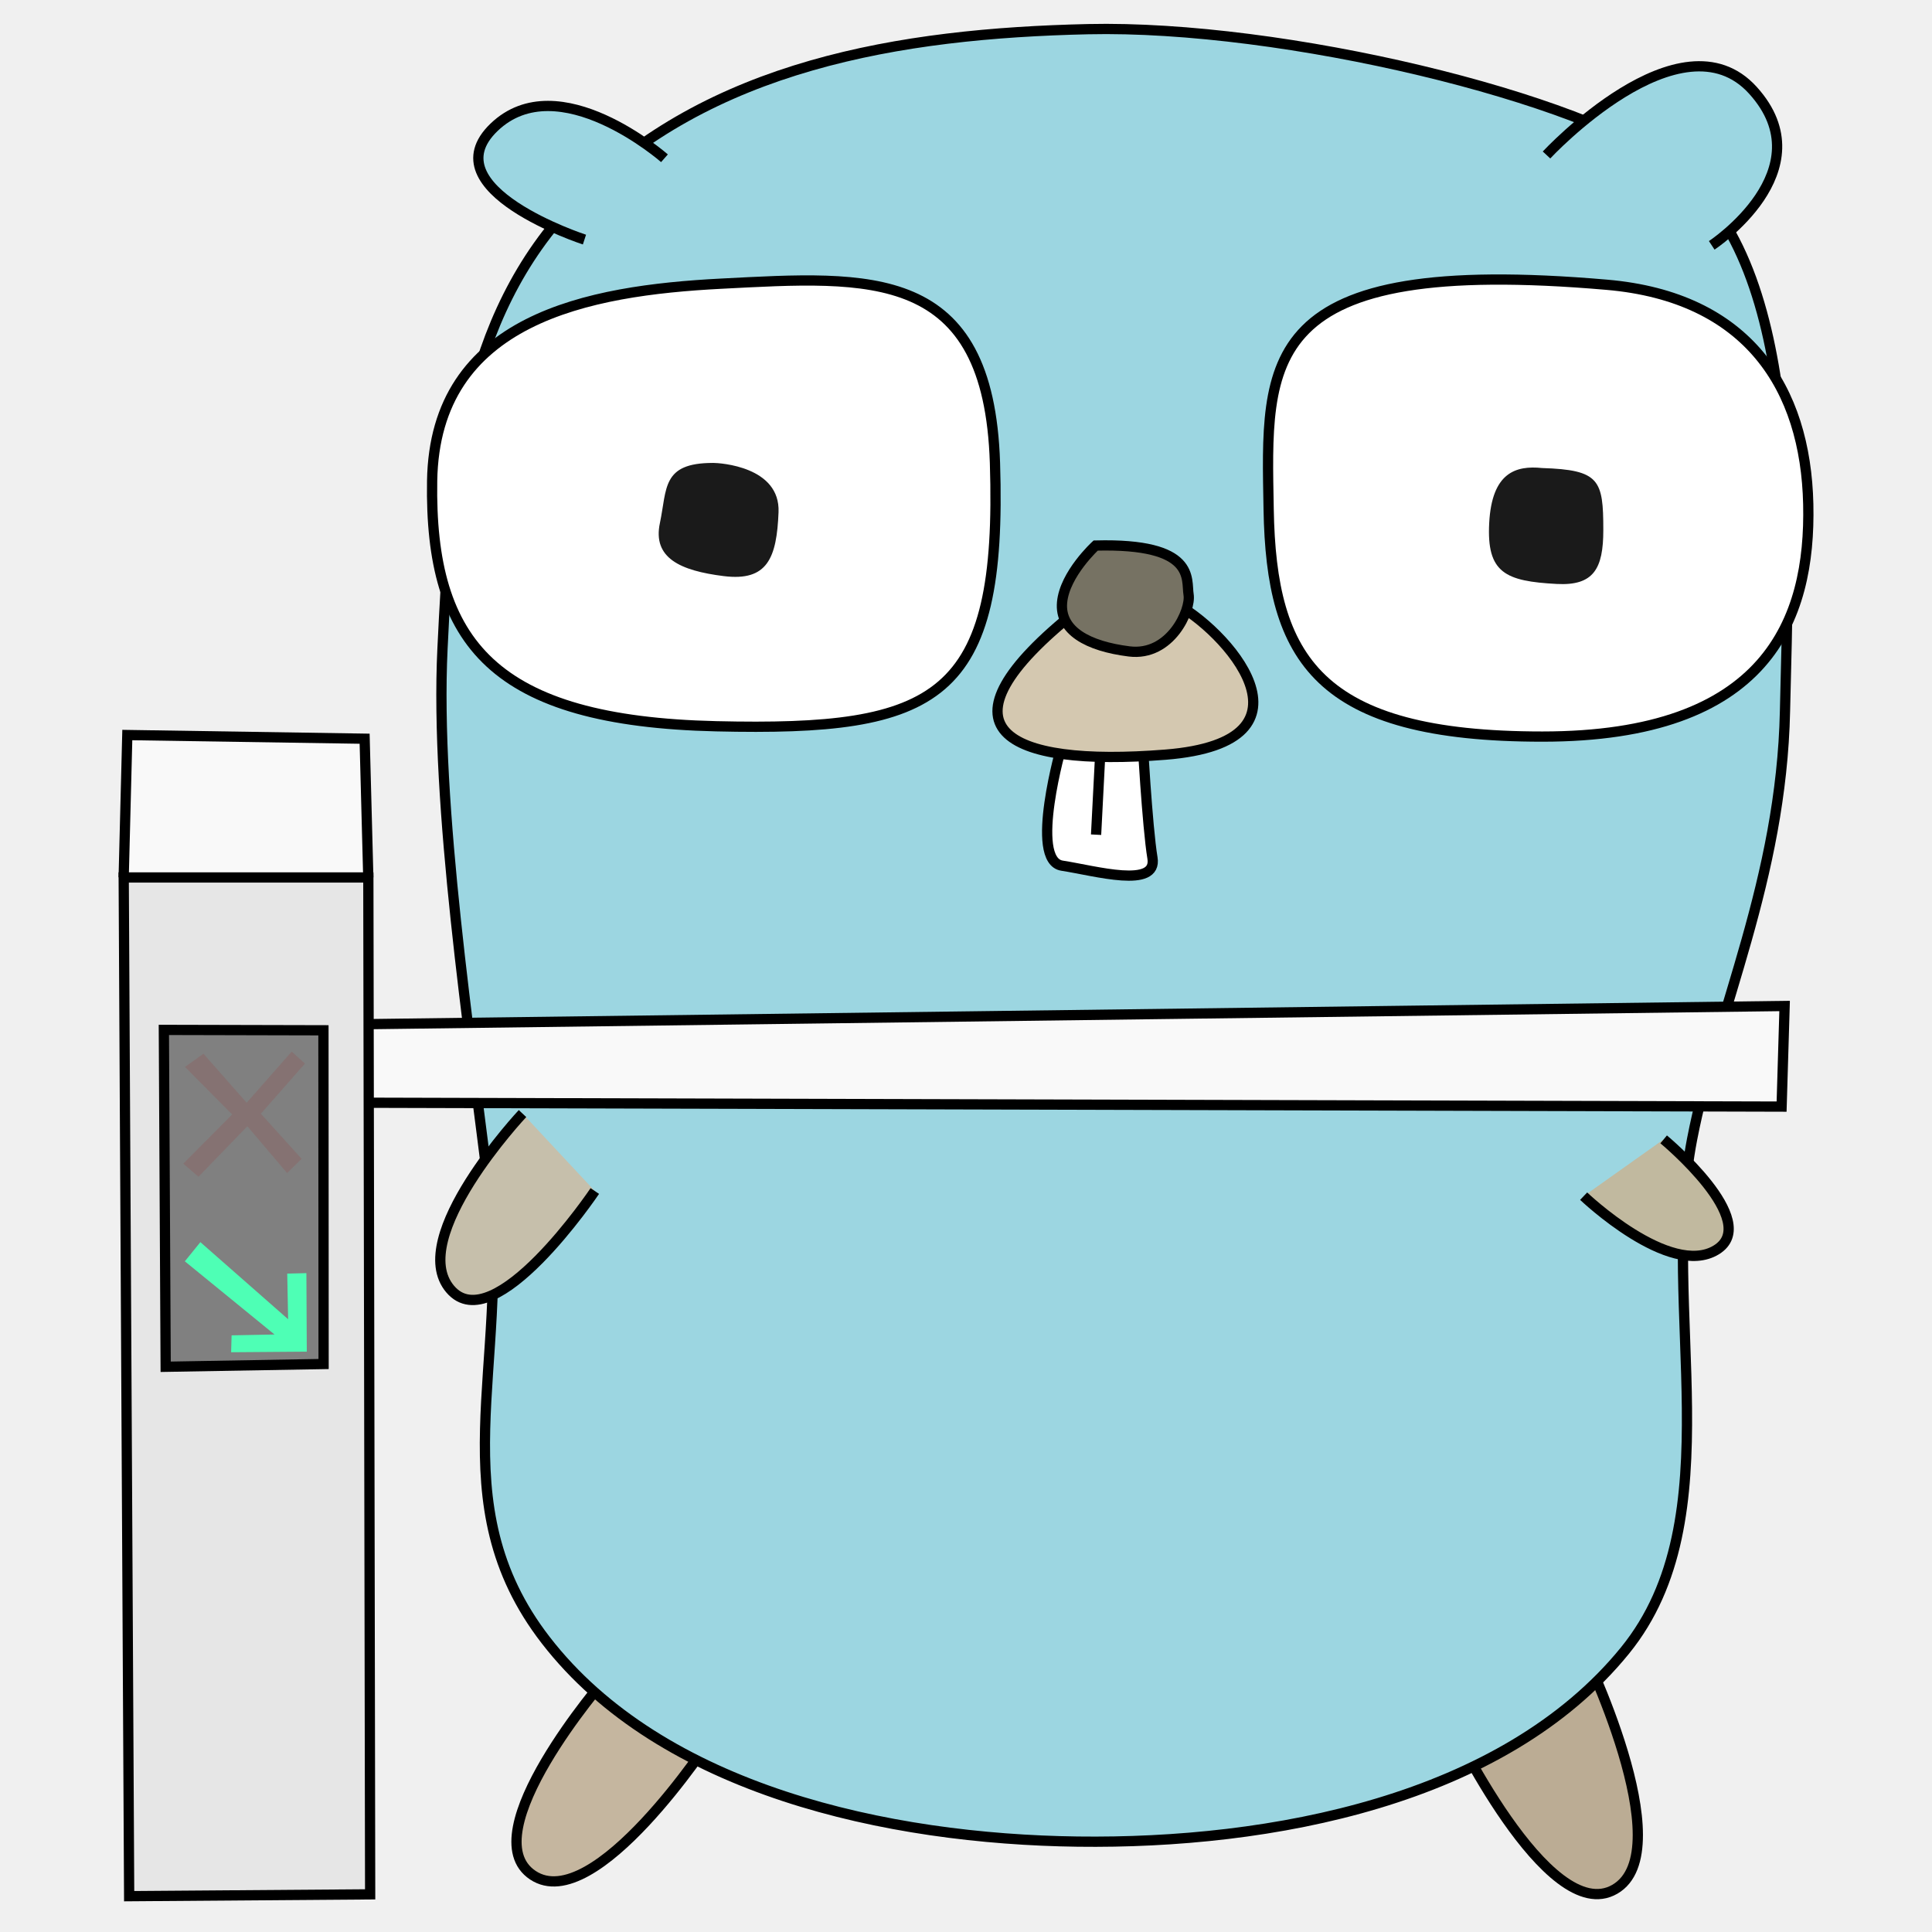
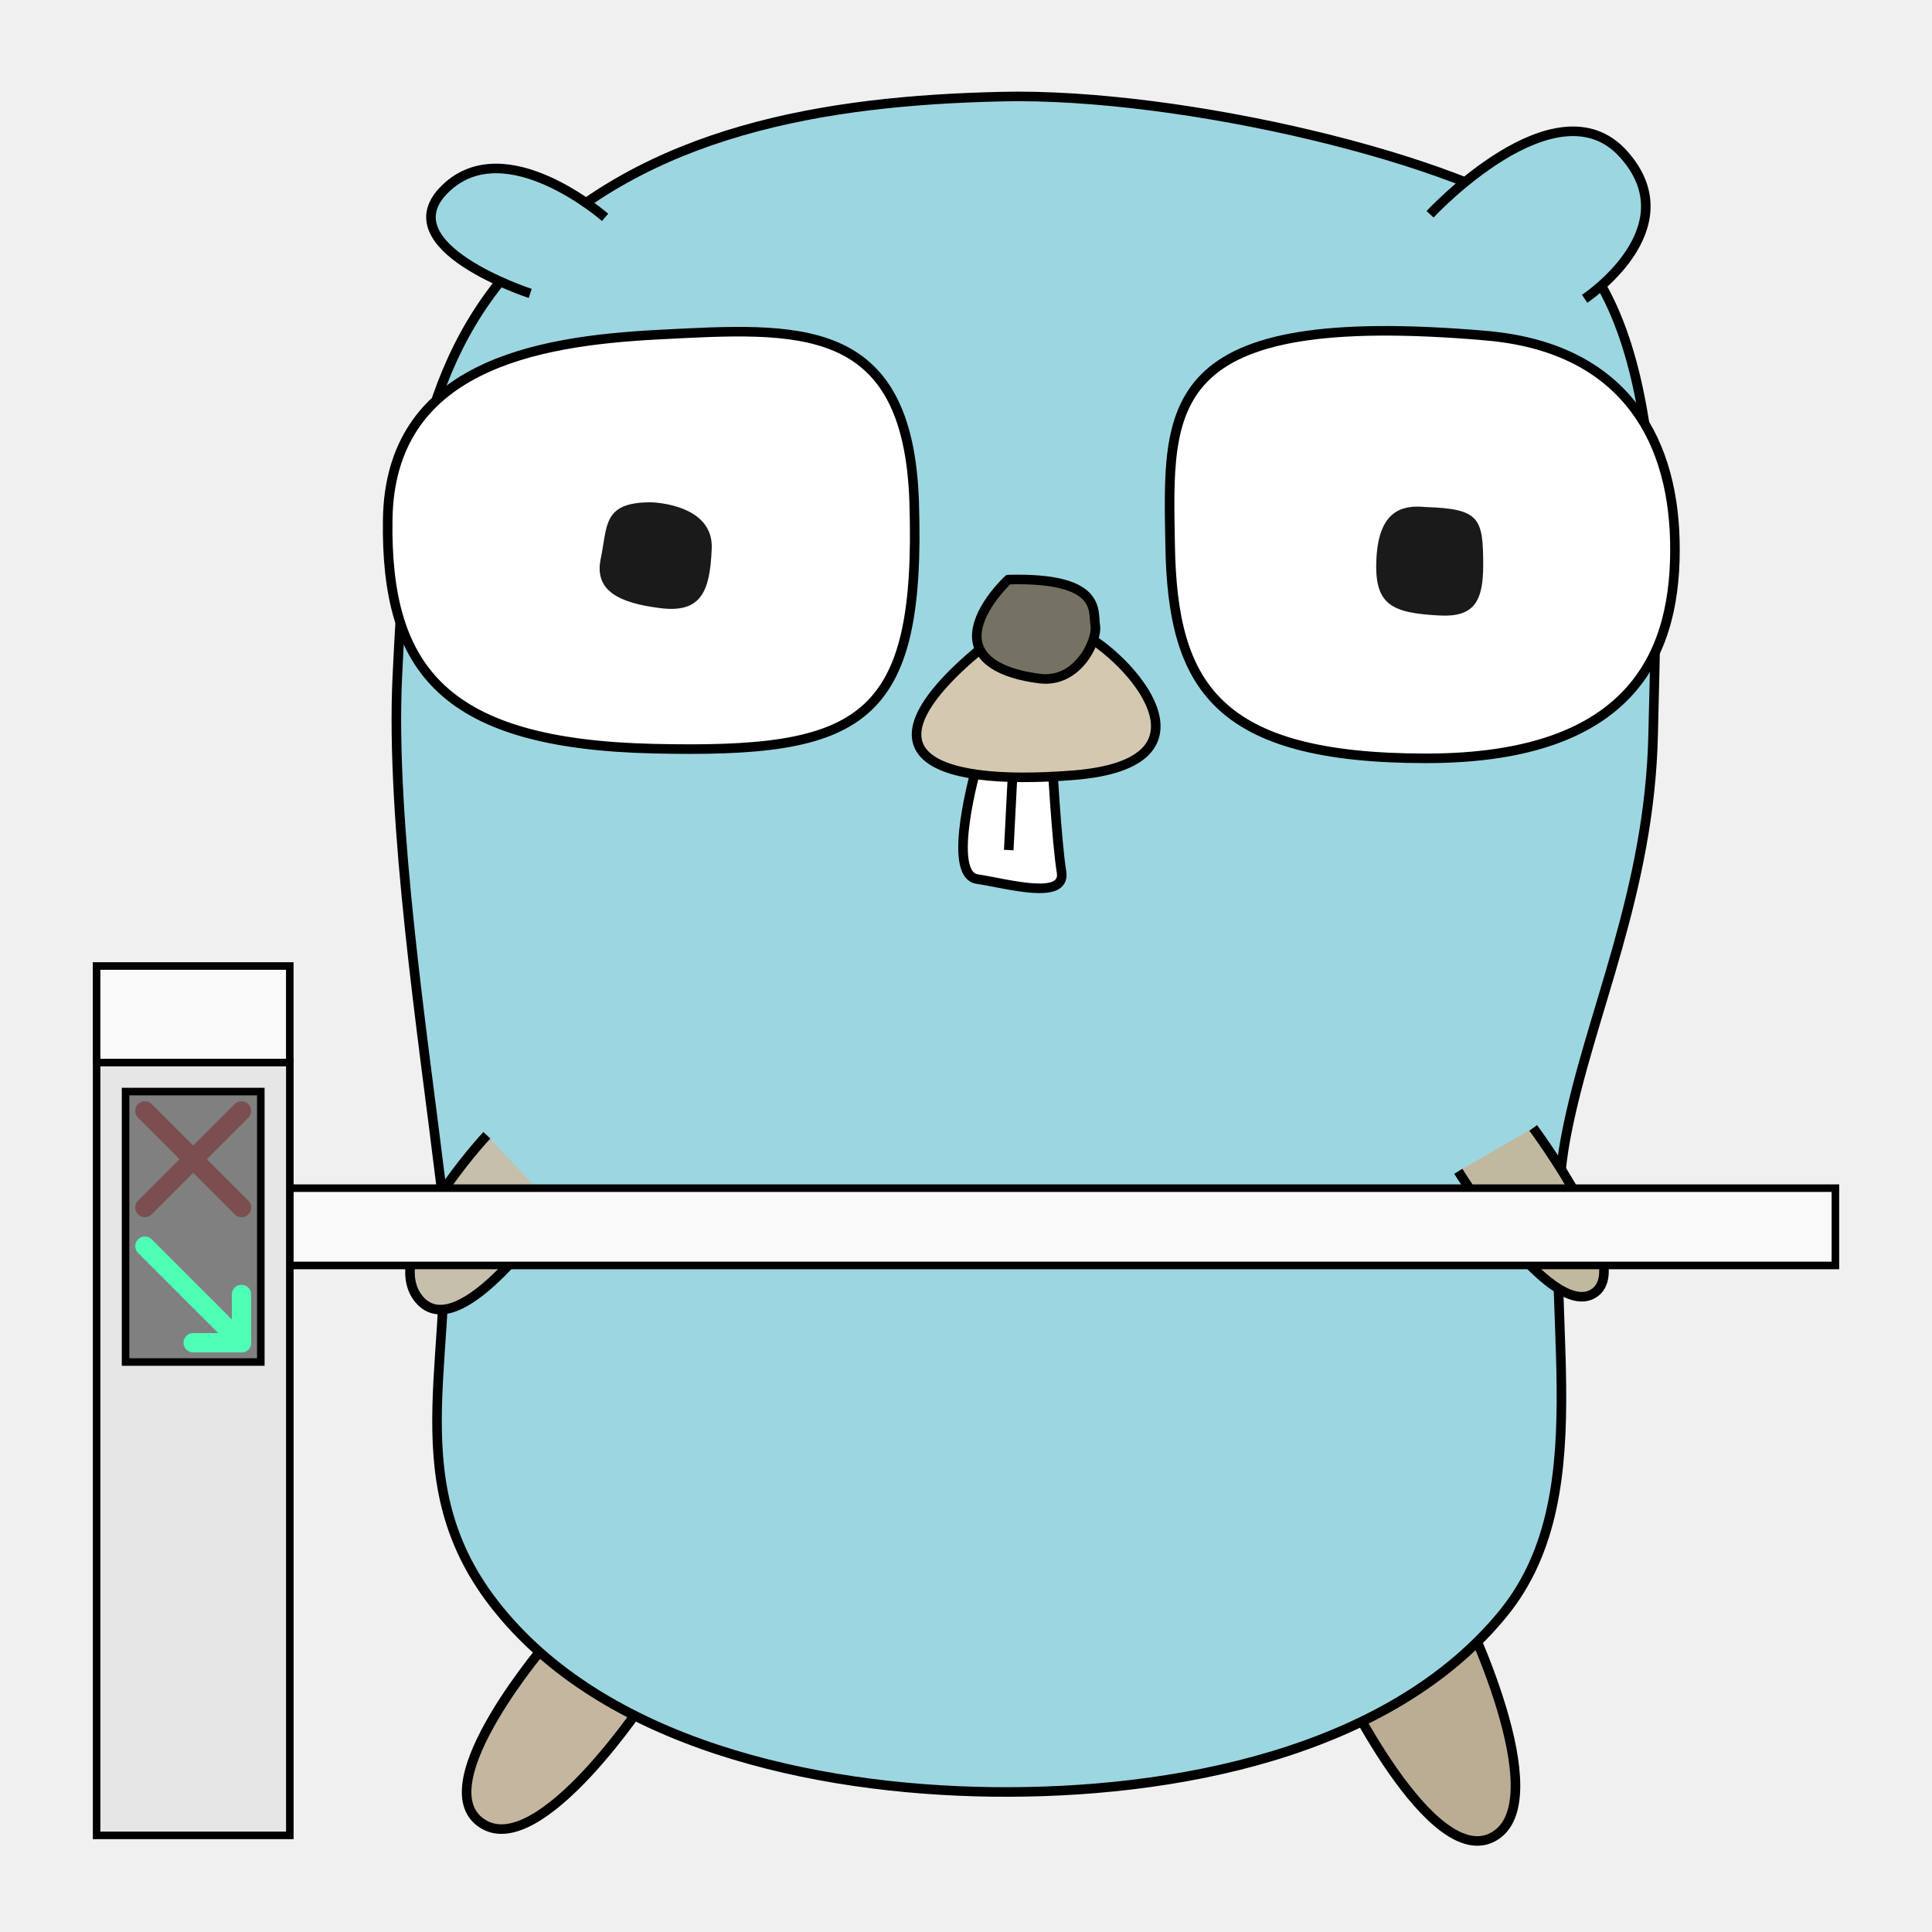
- <svg xmlns="http://www.w3.org/2000/svg" width="50mm" height="50mm" version="1.1" viewBox="0 0 50 50">
-   <g transform="translate(-26.3664,-108.4003)">
-     <g fill-rule="evenodd" stroke="#000" stroke-width=".265px">
-       <path d="m42.027 151.852s-3.475 4.009-1.871 5.078 4.61-3.541 4.61-3.541z" fill="#c5b69f" />
-       <path d="m63.876 152.921s2.544 5.376 4.281 4.374c1.737-1.002-0.873-6.312-0.873-6.312z" fill="#bbac94" />
-       <path d="m54.522 109.155c5.048-0.114 12.81 1.761 15.234 3.608 3.328 2.535 2.9 9.645 2.806 14.032-0.093 4.387-1.76 7.75-2.405 11.092-0.844 4.367 1.069 9.779-1.737 13.23-3.155 3.88-9.165 5.01-14.165 4.944-4.906-0.064-10.762-1.332-13.764-5.212-2.77-3.579-0.926-7.133-1.47-11.626-0.486-4.015-1.4-9.992-1.203-14.032 0.209-4.295 0.463-8.556 3.475-11.626 3.412-3.479 8.359-4.3 13.23-4.41z" fill="#9cd6e1" />
-       <path d="m39.889 137.219s-3.007 3.207-1.871 4.544c1.136 1.336 3.742-2.539 3.742-2.539" fill="#c6bfab" />
-       <path d="m67.351 139.357s2.229 2.126 3.432 1.391c1.203-0.735-1.361-2.861-1.361-2.861" fill="#c1b99f" />
-     </g>
-     <g fill="#fff" fill-rule="evenodd" stroke="#000" stroke-width=".265px">
-       <path d="m45.025 115.742c3.875-0.2 6.929-0.45 7.091 4.639 0.196 6.122-1.47 6.949-7.216 6.815-5.746-0.134-7.417-2.138-7.35-6.348 0.067-4.209 4.049-4.929 7.475-5.106z" />
-       <path d="m67.952 115.77c-9.056-0.784-8.82 1.938-8.753 5.813 0.067 3.875 1.27 5.88 7.083 5.88 5.813 0 6.949-3.007 6.882-6.014-0.067-3.007-1.562-5.364-5.212-5.679z" />
-       <path d="m53.853 127.664s-0.869 3.007 0 3.14c0.869 0.134 2.472 0.601 2.339-0.2-0.134-0.802-0.267-3.207-0.267-3.207z" />
-     </g>
-     <path d="m54.733 130.002 0.134-2.606" fill="none" stroke="#000" stroke-width=".265px" />
-     <g fill-rule="evenodd">
-       <g stroke="#000" stroke-width=".265px">
-         <path d="m56.727 123.989c1.336 0.668 4.009 3.608-0.2 3.942-4.13 0.328-6.147-0.668-2.272-3.742" fill="#d4c8b0" />
-         <path d="m41.492 114.601s-4.009-1.303-2.339-2.907c1.67-1.604 4.41 0.802 4.41 0.802" fill="#9cd6e1" />
-         <path d="m66.39 112.411s3.475-3.742 5.345-1.67c1.871 2.071-1.069 4.009-1.069 4.009" fill="#9cd6e1" />
-         <path d="m54.722 122.519c2.606-0.067 2.339 0.869 2.405 1.27 0.067 0.401-0.468 1.604-1.537 1.47-1.069-0.134-1.804-0.535-1.737-1.27 0.067-0.735 0.869-1.47 0.869-1.47z" fill="#767263" />
-       </g>
-       <path d="m44.814 120.38c0.189 0 1.748 0.095 1.701 1.276-0.047 1.181-0.283 1.795-1.417 1.654s-1.843-0.472-1.654-1.37c0.189-0.898 0.047-1.559 1.37-1.559z" fill="#1a1a1a" />
-       <path d="m66.277 120.513c1.488 0.047 1.583 0.307 1.583 1.606 0 0.999-0.249 1.445-1.205 1.394-1.326-0.071-1.819-0.283-1.748-1.583 0.071-1.299 0.685-1.488 1.37-1.417z" fill="#1a1a1a" />
-     </g>
-     <g fill-rule="evenodd" stroke="#000" stroke-width=".265px">
-       <path d="m35.898 131.109-0.095-3.591-6.142-0.095-0.094 3.685" fill="#f9f9f9" />
-       <path d="m35.747 134.907 36.805-0.472-0.078 2.604-36.585-0.1z" fill="#f9f9f9" />
-       <path d="m29.709 157.473 6.237-0.047-0.047-26.317h-6.331z" fill="#e6e6e6" />
-     </g>
-     <g fill-rule="evenodd">
-       <path d="m30.607 135.054 4.13 0.01 0.004 8.637-4.087 0.071z" fill="#808080" stroke="#000" stroke-width=".265px" />
-       <path d="m31.154 136.012 0.478-0.341 1.118 1.268 1.165-1.323 0.344 0.309-1.141 1.298 1.055 1.169-0.377 0.366-1.028-1.21-1.265 1.306-0.393-0.338 1.265-1.273z" fill="#857272" />
-       <path d="m33.8 141.361 0.496-0.012 0.01 2.032-1.958 0.015 0.012-0.437 1.111-0.022-2.321-1.894 0.402-0.496 2.271 1.995z" fill="#4effb5" />
-     </g>
+ <svg xmlns="http://www.w3.org/2000/svg" width="200" height="200" viewBox="0 0 52.917 52.917" version="1.1" id="svg4804">
+   <defs id="defs4798" />
+   <g id="layer1" transform="translate(-12.00978,-245.9675)">
+     <path d="m 27.061,290.88 c 0,0 -3.44,3.969 -1.852,5.027 1.587,1.058 4.564,-3.506 4.564,-3.506 z" id="path917" style="fill:#c5b69f;fill-rule:evenodd;stroke:#000000;stroke-width:0.262px" />
+     <path d="m 48.69,291.938 c 0,0 2.518,5.322 4.238,4.33 1.72,-0.992 -0.865,-6.248 -0.865,-6.248 z" id="path919" style="fill:#bbac94;fill-rule:evenodd;stroke:#000000;stroke-width:0.262px" />
+     <path d="m 39.43,248.613 c 4.997,-0.113 12.681,1.744 15.081,3.572 3.294,2.51 2.87,9.547 2.778,13.89 -0.092,4.343 -1.742,7.672 -2.381,10.98 -0.836,4.323 1.058,9.681 -1.72,13.097 -3.124,3.841 -9.072,4.959 -14.023,4.895 -4.856,-0.064 -10.653,-1.319 -13.626,-5.159 -2.742,-3.543 -0.917,-7.062 -1.455,-11.509 -0.481,-3.975 -1.385,-9.891 -1.191,-13.89 0.207,-4.252 0.459,-8.47 3.44,-11.509 3.377,-3.444 8.274,-4.257 13.097,-4.366 z" id="path921" style="fill:#9cd6e1;fill-rule:evenodd;stroke:#000000;stroke-width:0.262px" />
+     <path d="m 25.345,277.062 c 0,0 -2.977,3.175 -1.852,4.498 1.124,1.323 3.704,-2.513 3.704,-2.513" id="path923" style="fill:#c6bfab;fill-rule:evenodd;stroke:#000000;stroke-width:0.262px" />
+     <path d="m 51.953,278.049 c 0,0 2.507,4.076 3.698,3.349 1.191,-0.728 -1.648,-4.537 -1.648,-4.537" id="path925" style="fill:#c1b99f;fill-rule:evenodd;stroke:#000000;stroke-width:0.262px" />
+     <path style="fill:#ffffff;fill-rule:evenodd;stroke:#000000;stroke-width:0.262px" d="m 30.029,255.134 c 3.836,-0.198 6.859,-0.445 7.02,4.592 0.194,6.06 -1.455,6.879 -7.144,6.747 -5.688,-0.132 -7.342,-2.117 -7.276,-6.284 0.066,-4.167 4.008,-4.88 7.4,-5.055 z" id="path929" />
+     <path style="fill:#ffffff;fill-rule:evenodd;stroke:#000000;stroke-width:0.262px" d="m 52.725,255.162 c -8.964,-0.776 -8.731,1.918 -8.665,5.755 0.066,3.836 1.257,5.821 7.011,5.821 5.755,0 6.879,-2.977 6.813,-5.953 -0.066,-2.976 -1.546,-5.31 -5.159,-5.622 z" id="path931" />
+     <path style="fill:#ffffff;fill-rule:evenodd;stroke:#000000;stroke-width:0.262px" d="m 38.769,266.935 c 0,0 -0.86,2.976 0,3.109 0.86,0.132 2.447,0.595 2.315,-0.198 -0.132,-0.794 -0.265,-3.175 -0.265,-3.175 z" id="path933" />
+     <path style="fill:none;stroke:#000000;stroke-width:0.262px" id="path937" d="m 39.639,269.25 0.132,-2.58" />
+     <path style="fill:#d4c8b0;fill-rule:evenodd;stroke:#000000;stroke-width:0.262px" id="path939" d="m 41.613,263.297 c 1.323,0.661 3.969,3.572 -0.198,3.903 -4.088,0.324 -6.085,-0.661 -2.249,-3.704" />
+     <path style="fill:#9cd6e1;fill-rule:evenodd;stroke:#000000;stroke-width:0.262px" id="path941" d="m 26.532,254.004 c 0,0 -3.969,-1.29 -2.315,-2.877 1.654,-1.587 4.366,0.794 4.366,0.794" />
+     <path style="fill:#9cd6e1;fill-rule:evenodd;stroke:#000000;stroke-width:0.262px" id="path943" d="m 51.179,251.836 c 0,0 3.44,-3.704 5.292,-1.654 1.852,2.05 -1.058,3.969 -1.058,3.969" />
+     <path style="fill:#767263;fill-rule:evenodd;stroke:#000000;stroke-width:0.262px" id="path945" d="m 39.628,261.842 c 2.58,-0.066 2.315,0.86 2.381,1.257 0.066,0.397 -0.463,1.587 -1.521,1.455 -1.058,-0.132 -1.786,-0.529 -1.72,-1.257 0.066,-0.728 0.86,-1.455 0.86,-1.455 z" />
+     <path d="m 29.82,259.725 c 0.187,0 1.731,0.094 1.684,1.263 -0.047,1.169 -0.281,1.777 -1.403,1.637 -1.123,-0.14 -1.824,-0.468 -1.637,-1.356 0.187,-0.889 0.047,-1.543 1.356,-1.543 z" id="path949" style="fill:#1a1a1a;fill-rule:evenodd;stroke-width:0.99" />
+     <path d="m 51.067,259.856 c 1.473,0.047 1.567,0.304 1.567,1.59 0,0.989 -0.247,1.431 -1.193,1.38 -1.313,-0.07 -1.801,-0.281 -1.731,-1.567 0.07,-1.286 0.678,-1.473 1.356,-1.403 z" id="path951" style="fill:#1a1a1a;fill-rule:evenodd;stroke-width:0.99" />
+     <path d="m 19.947,275.072 0,-2.646 h -5.292 l 0,2.646" id="path955" style="fill:#f9f9f9;fill-rule:evenodd;stroke:#000000;stroke-width:0.207px" />
+     <path d="m 19.154,278.511 h 43.127 v 2.117 H 19.154 Z" id="path957" style="fill:#f9f9f9;fill-rule:evenodd;stroke:#000000;stroke-width:0.207px" />
+     <path d="m 14.656,296.238 5.292,0 v -21.167 h -5.292 z" id="path959" style="fill:#e6e6e6;fill-rule:evenodd;stroke:#000000;stroke-width:0.207px" />
+     <path d="m 15.449,275.865 h 3.704 v 7.408 h -3.704 z" id="path963" style="fill:#808080;fill-rule:evenodd;stroke:#000000;stroke-width:0.207px" />
+     <path style="fill:none;fill-rule:evenodd;stroke:#7b4f4f;stroke-width:0.529;stroke-linecap:round;stroke-linejoin:miter;stroke-opacity:1;stroke-miterlimit:4;stroke-dasharray:none" d="m 15.979,276.395 2.646,2.646" id="path5501" />
+     <path style="fill:none;fill-rule:evenodd;stroke:#7b4f4f;stroke-width:0.529;stroke-linecap:round;stroke-linejoin:miter;stroke-opacity:1;stroke-miterlimit:4;stroke-dasharray:none" d="m 18.624,276.395 -2.646,2.646" id="path5503" />
+     <path style="fill:none;fill-rule:evenodd;stroke:#4effb5;stroke-width:0.529;stroke-linecap:round;stroke-linejoin:miter;stroke-opacity:1;stroke-miterlimit:4;stroke-dasharray:none" d="m 15.979,280.099 2.646,2.646" id="path5529" />
+     <path style="fill:none;fill-rule:evenodd;stroke:#4effb5;stroke-width:0.529;stroke-linecap:round;stroke-linejoin:miter;stroke-opacity:1;stroke-miterlimit:4;stroke-dasharray:none" d="m 17.301,282.745 h 1.323" id="path5535" />
+     <path style="fill:none;fill-rule:evenodd;stroke:#4effb5;stroke-width:0.529;stroke-linecap:round;stroke-linejoin:miter;stroke-opacity:1;stroke-miterlimit:4;stroke-dasharray:none" d="m 18.624,281.422 v 1.323" id="path5537" />
  </g>
</svg>
